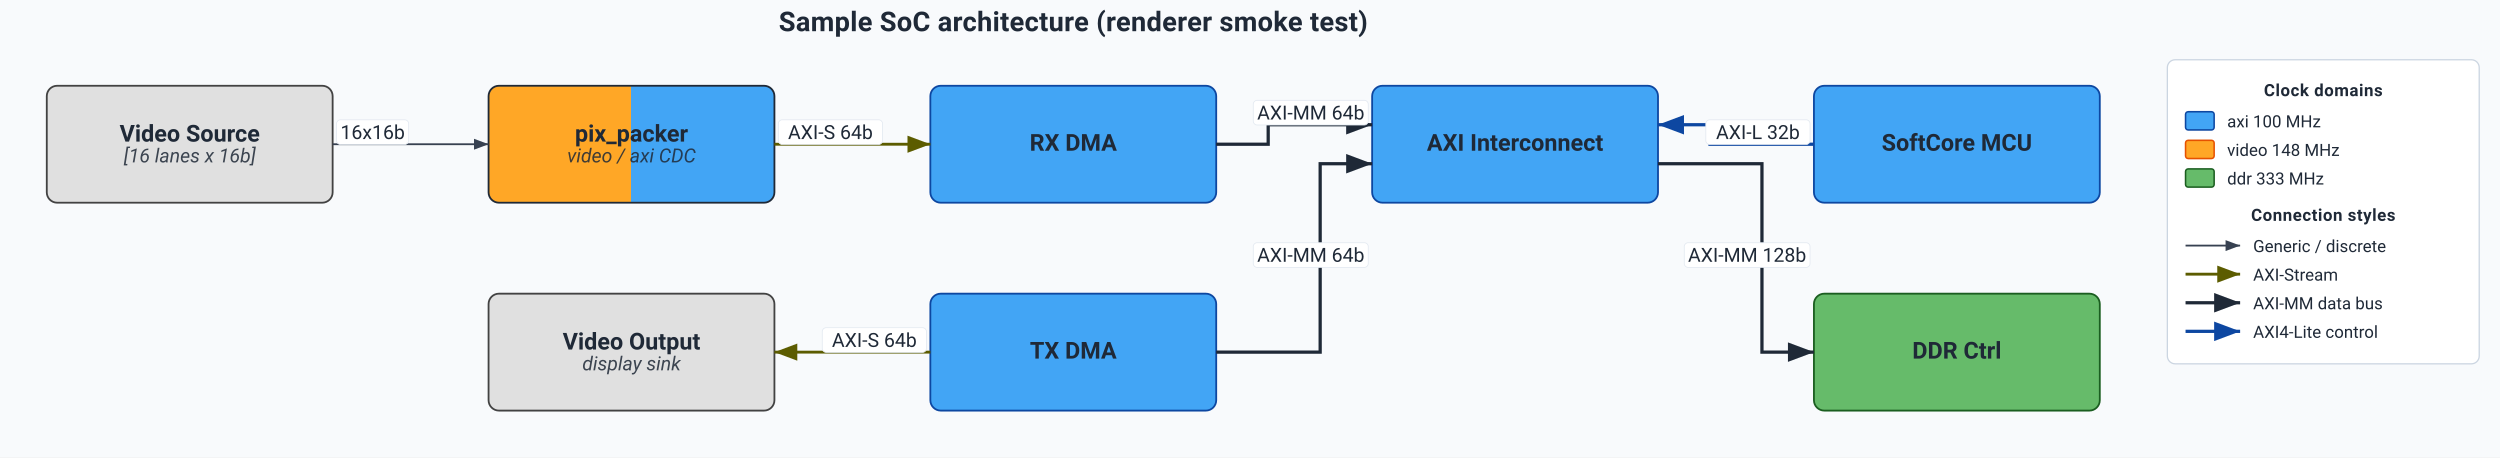
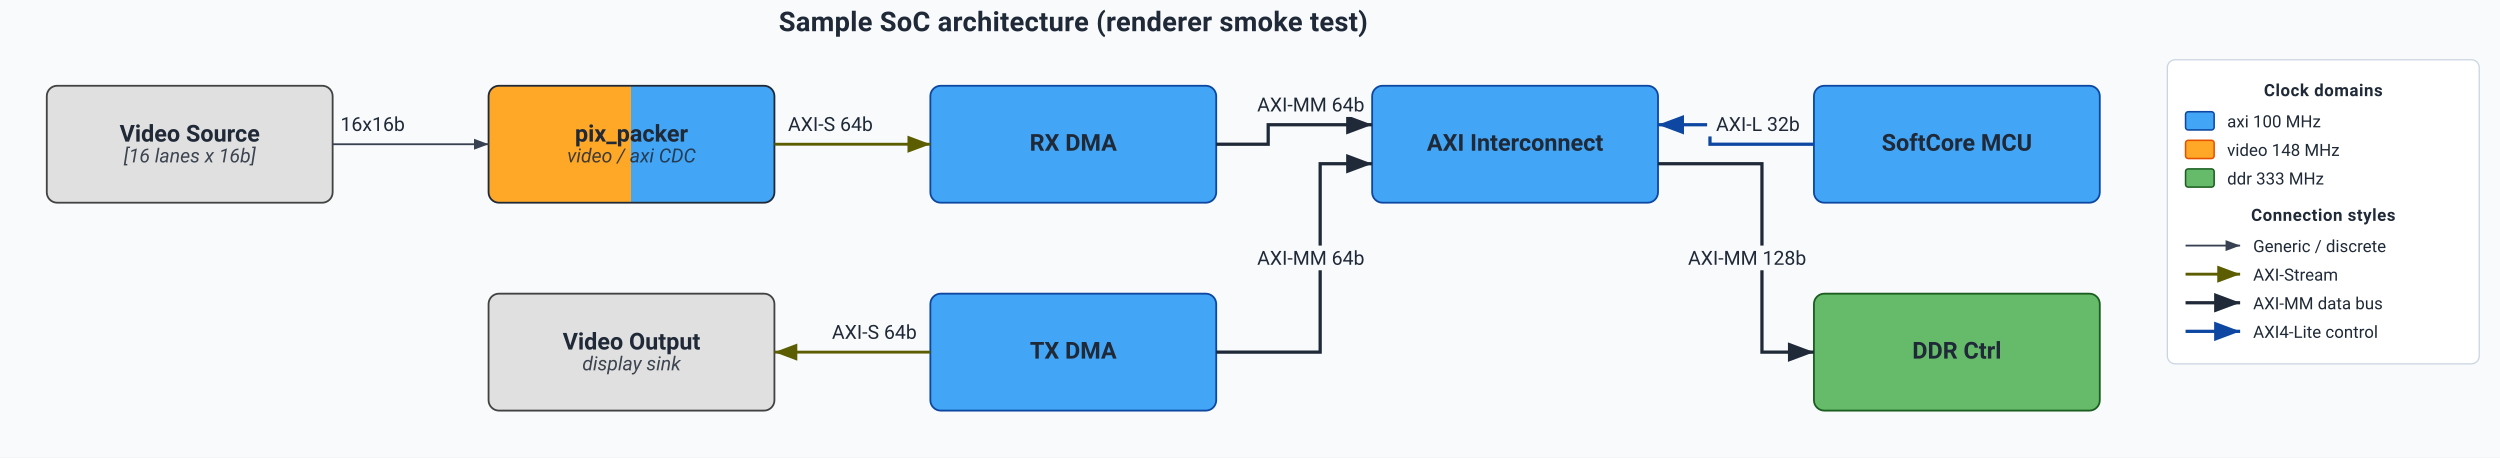
<svg xmlns="http://www.w3.org/2000/svg" width="1924" height="352" viewBox="0 0 1924 352" font-family="ui-sans-serif, system-ui, -apple-system, 'Segoe UI', Roboto, 'Helvetica Neue', Arial, sans-serif" style="background:#f8fafc">
  <defs>
    <marker id="ah-solid" markerWidth="9" markerHeight="9" refX="8" refY="3" orient="auto">
      <path d="M0,0 L0,6 L8,3 z" fill="#1f2937" />
    </marker>
    <marker id="ah-thin" markerWidth="9" markerHeight="9" refX="8" refY="3" orient="auto">
      <path d="M0,0 L0,6 L8,3 z" fill="#374151" />
    </marker>
    <marker id="ah-stream" markerWidth="9" markerHeight="9" refX="8" refY="3" orient="auto">
      <path d="M0,0 L0,6 L8,3 z" fill="#5C5C00" />
    </marker>
    <marker id="ah-axil" markerWidth="9" markerHeight="9" refX="8" refY="3" orient="auto">
      <path d="M0,0 L0,6 L8,3 z" fill="#0D47A1" />
    </marker>
    <marker id="ah-tilelink" markerWidth="9" markerHeight="9" refX="8" refY="3" orient="auto">
      <path d="M0,0 L0,6 L8,3 z" fill="#00796B" />
    </marker>
    <marker id="ah-cdc" markerWidth="9" markerHeight="9" refX="8" refY="3" orient="auto">
      <path d="M0,0 L0,6 L8,3 z" fill="#6A1B9A" />
    </marker>
    <marker id="ah-open" markerWidth="9" markerHeight="9" refX="8" refY="3" orient="auto">
      <path d="M0.5,0.5 L0.5,5.5 L8,3 z" fill="#f8fafc" stroke="#1f2937" stroke-width="1" />
    </marker>
    <linearGradient id="grad-pix_packer" x1="0%" y1="0%" x2="100%" y2="0%">
      <stop offset="50%" stop-color="#FFA726" />
      <stop offset="50%" stop-color="#42A5F5" />
    </linearGradient>
  </defs>
  <rect width="1924" height="352" fill="#f8fafc" id="_canvas_bg" />
  <text x="826.0" y="24" text-anchor="middle" font-size="21" font-weight="600" fill="#1f2937" letter-spacing="0.2">Sample SoC architecture (renderer smoke test)</text>
  <rect id="phy" x="36" y="66" width="220" height="90" fill="#E0E0E0" stroke="#424242" stroke-width="1.4" rx="8" />
  <text x="146" y="109" text-anchor="middle" font-size="18" font-weight="600" fill="#1f2937">Video Source</text>
  <text x="146" y="125" text-anchor="middle" font-size="15" font-style="italic" fill="#1f2937" opacity="0.85">[16 lanes x 16b]</text>
  <rect id="pix_packer" x="376" y="66" width="220" height="90" fill="url(#grad-pix_packer)" stroke="#1f2937" stroke-width="1.4" rx="8" />
  <text x="486" y="109" text-anchor="middle" font-size="18" font-weight="600" fill="#1f2937">pix_packer</text>
  <text x="486" y="125" text-anchor="middle" font-size="15" font-style="italic" fill="#1f2937" opacity="0.85">video / axi CDC</text>
  <rect id="rx_dma" x="716" y="66" width="220" height="90" fill="#42A5F5" stroke="#0D47A1" stroke-width="1.4" rx="8" />
  <text x="826" y="116" text-anchor="middle" font-size="18" font-weight="600" fill="#1f2937">RX DMA</text>
  <rect id="tx_dma" x="716" y="226" width="220" height="90" fill="#42A5F5" stroke="#0D47A1" stroke-width="1.4" rx="8" />
  <text x="826" y="276" text-anchor="middle" font-size="18" font-weight="600" fill="#1f2937">TX DMA</text>
  <rect id="video_out" x="376" y="226" width="220" height="90" fill="#E0E0E0" stroke="#424242" stroke-width="1.4" rx="8" />
  <text x="486" y="269" text-anchor="middle" font-size="18" font-weight="600" fill="#1f2937">Video Output</text>
  <text x="486" y="285" text-anchor="middle" font-size="15" font-style="italic" fill="#1f2937" opacity="0.85">display sink</text>
  <rect id="interconnect" x="1056" y="66" width="220" height="90" fill="#42A5F5" stroke="#0D47A1" stroke-width="1.4" rx="8" />
  <text x="1166" y="116" text-anchor="middle" font-size="18" font-weight="600" fill="#1f2937">AXI Interconnect</text>
  <rect id="cpu" x="1396" y="66" width="220" height="90" fill="#42A5F5" stroke="#0D47A1" stroke-width="1.4" rx="8" />
  <text x="1506" y="116" text-anchor="middle" font-size="18" font-weight="600" fill="#1f2937">SoftCore MCU</text>
  <rect id="ddr_ctrl" x="1396" y="226" width="220" height="90" fill="#66BB6A" stroke="#1B5E20" stroke-width="1.4" rx="8" />
  <text x="1506" y="276" text-anchor="middle" font-size="18" font-weight="600" fill="#1f2937">DDR Ctrl</text>
-   <path id="edge_phy_to_pix_packer" d="M 256.0,111.0 L 316.0,111.0 L 376.0,111.0" stroke="#374151" stroke-width="1.4" fill="none" marker-end="url(#ah-thin)" />
-   <rect x="259.0" y="92.2" width="55.5" height="19.0" fill="#ffffff" stroke="#e2e8f0" stroke-width="0.6" rx="3" />
-   <text x="286.8" y="107.0" text-anchor="middle" font-size="15" fill="#1f2937">16x16b</text>
-   <path id="edge_pix_packer_to_rx_dma" d="M 596.0,111.0 L 656.0,111.0 L 716.0,111.0" stroke="#5C5C00" stroke-width="2.2" fill="none" marker-end="url(#ah-stream)" />
-   <rect x="599.0" y="92.2" width="80.2" height="19.0" fill="#ffffff" stroke="#e2e8f0" stroke-width="0.6" rx="3" />
-   <text x="639.1" y="107.0" text-anchor="middle" font-size="15" fill="#1f2937">AXI-S 64b</text>
-   <path id="edge_tx_dma_to_video_out" d="M 716.0,271.0 L 656.0,271.0 L 596.0,271.0" stroke="#5C5C00" stroke-width="2.2" fill="none" marker-end="url(#ah-stream)" />
-   <rect x="632.8" y="252.2" width="80.2" height="19.0" fill="#ffffff" stroke="#e2e8f0" stroke-width="0.6" rx="3" />
-   <text x="672.9" y="267.0" text-anchor="middle" font-size="15" fill="#1f2937">AXI-S 64b</text>
-   <path id="edge_rx_dma_to_interconnect" d="M 936.0,111.0 L 976.0,111.0 L 976.0,96.0 L 1056.0,96.0" stroke="#1f2937" stroke-width="2.5" fill="none" marker-end="url(#ah-solid)" />
-   <rect x="964.5" y="77.2" width="88.5" height="19.0" fill="#ffffff" stroke="#e2e8f0" stroke-width="0.6" rx="3" />
-   <text x="1008.8" y="92.0" text-anchor="middle" font-size="15" fill="#1f2937">AXI-MM 64b</text>
-   <path id="edge_tx_dma_to_interconnect" d="M 936.0,271.0 L 1016.0,271.0 L 1016.0,126.0 L 1056.0,126.0" stroke="#1f2937" stroke-width="2.5" fill="none" marker-end="url(#ah-solid)" />
-   <rect x="964.5" y="186.8" width="88.5" height="19.0" fill="#ffffff" stroke="#e2e8f0" stroke-width="0.6" rx="3" />
-   <text x="1008.8" y="201.5" text-anchor="middle" font-size="15" fill="#1f2937">AXI-MM 64b</text>
-   <path id="edge_cpu_to_interconnect" d="M 1396.0,111.0 L 1316.0,111.0 L 1316.0,96.0 L 1276.0,96.0" stroke="#0D47A1" stroke-width="2.5" fill="none" marker-end="url(#ah-axil)" />
-   <rect x="1312.8" y="92.2" width="80.2" height="19.0" fill="#ffffff" stroke="#e2e8f0" stroke-width="0.6" rx="3" />
-   <text x="1352.9" y="107.0" text-anchor="middle" font-size="15" fill="#1f2937">AXI-L 32b</text>
-   <path id="edge_interconnect_to_ddr_ctrl" d="M 1276.0,126.0 L 1356.0,126.0 L 1356.0,271.0 L 1396.0,271.0" stroke="#1f2937" stroke-width="2.5" fill="none" marker-end="url(#ah-solid)" />
-   <rect x="1296.2" y="186.8" width="96.8" height="19.0" fill="#ffffff" stroke="#e2e8f0" stroke-width="0.6" rx="3" />
-   <text x="1344.6" y="201.5" text-anchor="middle" font-size="15" fill="#1f2937">AXI-MM 128b</text>
+   <mask id="edge-label-clearance" maskUnits="userSpaceOnUse">
+     <rect width="1924" height="352" fill="#ffffff" />
+     <rect x="260.0" y="86.0" width="53.5" height="19.0" fill="#000000" />
+     <rect x="600.0" y="86.0" width="78.2" height="19.0" fill="#000000" />
+     <rect x="633.8" y="246.0" width="78.2" height="19.0" fill="#000000" />
+     <rect x="965.5" y="71.0" width="86.5" height="19.0" fill="#000000" />
+     <rect x="965.5" y="189.0" width="86.5" height="19.0" fill="#000000" />
+     <rect x="1313.8" y="86.0" width="78.2" height="19.0" fill="#000000" />
+     <rect x="1297.2" y="189.0" width="94.8" height="19.0" fill="#000000" />
+   </mask>
+   <path id="edge_phy_to_pix_packer" d="M 256.0,111.0 L 316.0,111.0 L 376.0,111.0" stroke="#374151" stroke-width="1.4" fill="none" marker-end="url(#ah-thin)" mask="url(#edge-label-clearance)" />
+   <path id="edge_pix_packer_to_rx_dma" d="M 596.0,111.0 L 656.0,111.0 L 716.0,111.0" stroke="#5C5C00" stroke-width="2.2" fill="none" marker-end="url(#ah-stream)" mask="url(#edge-label-clearance)" />
+   <path id="edge_tx_dma_to_video_out" d="M 716.0,271.0 L 656.0,271.0 L 596.0,271.0" stroke="#5C5C00" stroke-width="2.2" fill="none" marker-end="url(#ah-stream)" mask="url(#edge-label-clearance)" />
+   <path id="edge_rx_dma_to_interconnect" d="M 936.0,111.0 L 976.0,111.0 L 976.0,96.0 L 1056.0,96.0" stroke="#1f2937" stroke-width="2.5" fill="none" marker-end="url(#ah-solid)" mask="url(#edge-label-clearance)" />
+   <path id="edge_tx_dma_to_interconnect" d="M 936.0,271.0 L 1016.0,271.0 L 1016.0,126.0 L 1056.0,126.0" stroke="#1f2937" stroke-width="2.5" fill="none" marker-end="url(#ah-solid)" mask="url(#edge-label-clearance)" />
+   <path id="edge_cpu_to_interconnect" d="M 1396.0,111.0 L 1316.0,111.0 L 1316.0,96.0 L 1276.0,96.0" stroke="#0D47A1" stroke-width="2.5" fill="none" marker-end="url(#ah-axil)" mask="url(#edge-label-clearance)" />
+   <path id="edge_interconnect_to_ddr_ctrl" d="M 1276.0,126.0 L 1356.0,126.0 L 1356.0,271.0 L 1396.0,271.0" stroke="#1f2937" stroke-width="2.5" fill="none" marker-end="url(#ah-solid)" mask="url(#edge-label-clearance)" />
+   <text x="286.8" y="100.8" text-anchor="middle" font-size="15" fill="#1f2937">16x16b</text>
+   <text x="639.1" y="100.8" text-anchor="middle" font-size="15" fill="#1f2937">AXI-S 64b</text>
+   <text x="672.9" y="260.8" text-anchor="middle" font-size="15" fill="#1f2937">AXI-S 64b</text>
+   <text x="1008.8" y="85.8" text-anchor="middle" font-size="15" fill="#1f2937">AXI-MM 64b</text>
+   <text x="1008.8" y="203.8" text-anchor="middle" font-size="15" fill="#1f2937">AXI-MM 64b</text>
+   <text x="1352.9" y="100.8" text-anchor="middle" font-size="15" fill="#1f2937">AXI-L 32b</text>
+   <text x="1344.6" y="203.8" text-anchor="middle" font-size="15" fill="#1f2937">AXI-MM 128b</text>
  <rect id="legend_card" x="1668" y="46" width="240" height="234" fill="#ffffff" stroke="#cbd5e1" stroke-width="1" rx="6" />
  <text x="1788" y="74" text-anchor="middle" font-size="13" font-weight="700" fill="#1f2937" letter-spacing="0.4">Clock domains</text>
  <rect x="1682" y="86" width="22" height="14" fill="#42A5F5" stroke="#0D47A1" stroke-width="1.2" rx="2" />
  <text x="1714" y="98" font-size="13" fill="#1f2937">axi  100 MHz</text>
  <rect x="1682" y="108" width="22" height="14" fill="#FFA726" stroke="#E65100" stroke-width="1.2" rx="2" />
  <text x="1714" y="120" font-size="13" fill="#1f2937">video  148 MHz</text>
  <rect x="1682" y="130" width="22" height="14" fill="#66BB6A" stroke="#1B5E20" stroke-width="1.2" rx="2" />
  <text x="1714" y="142" font-size="13" fill="#1f2937">ddr  333 MHz</text>
  <text x="1788" y="170" text-anchor="middle" font-size="13" font-weight="700" fill="#1f2937" letter-spacing="0.4">Connection styles</text>
  <path id="legend-arrow-generic" d="M 1682,189.0 L 1724,189.0" stroke="#374151" stroke-width="1.4" fill="none" marker-end="url(#ah-thin)" />
  <text x="1734" y="194" font-size="13" fill="#1f2937">Generic / discrete</text>
  <path id="legend-arrow-axi-stream" d="M 1682,211.0 L 1724,211.0" stroke="#5C5C00" stroke-width="2.2" fill="none" marker-end="url(#ah-stream)" />
  <text x="1734" y="216" font-size="13" fill="#1f2937">AXI-Stream</text>
  <path id="legend-arrow-axi-mm" d="M 1682,233.0 L 1724,233.0" stroke="#1f2937" stroke-width="2.5" fill="none" marker-end="url(#ah-solid)" />
  <text x="1734" y="238" font-size="13" fill="#1f2937">AXI-MM data bus</text>
  <path id="legend-arrow-axi-lite" d="M 1682,255.0 L 1724,255.0" stroke="#0D47A1" stroke-width="2.5" fill="none" marker-end="url(#ah-axil)" />
  <text x="1734" y="260" font-size="13" fill="#1f2937">AXI4-Lite control</text>
</svg>
